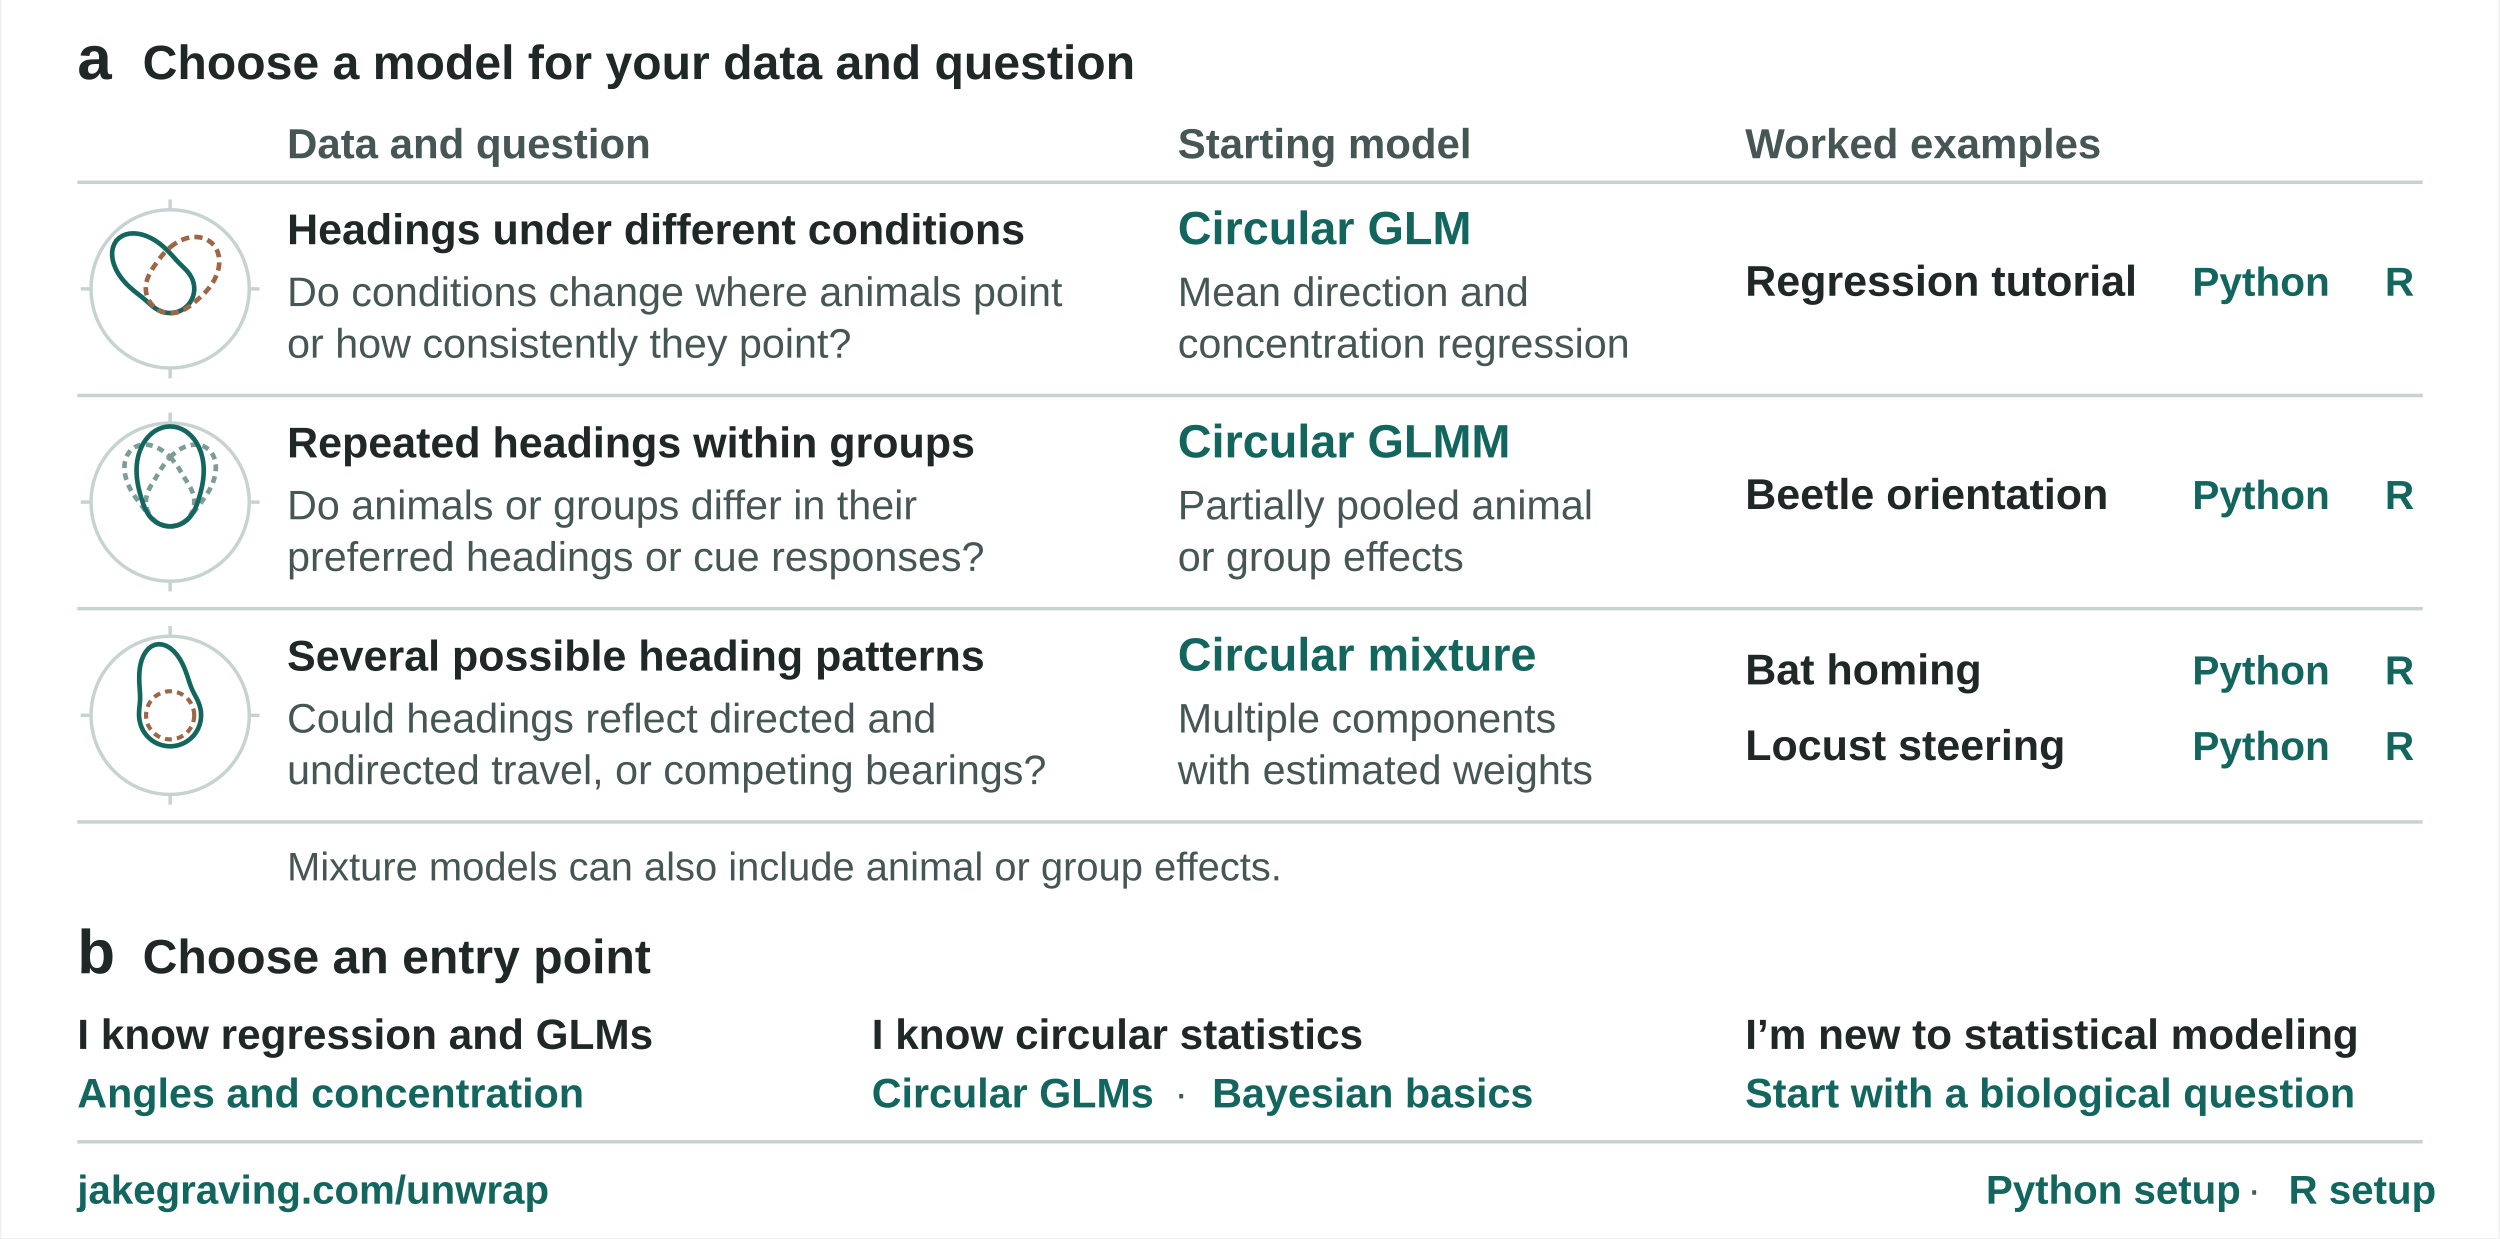
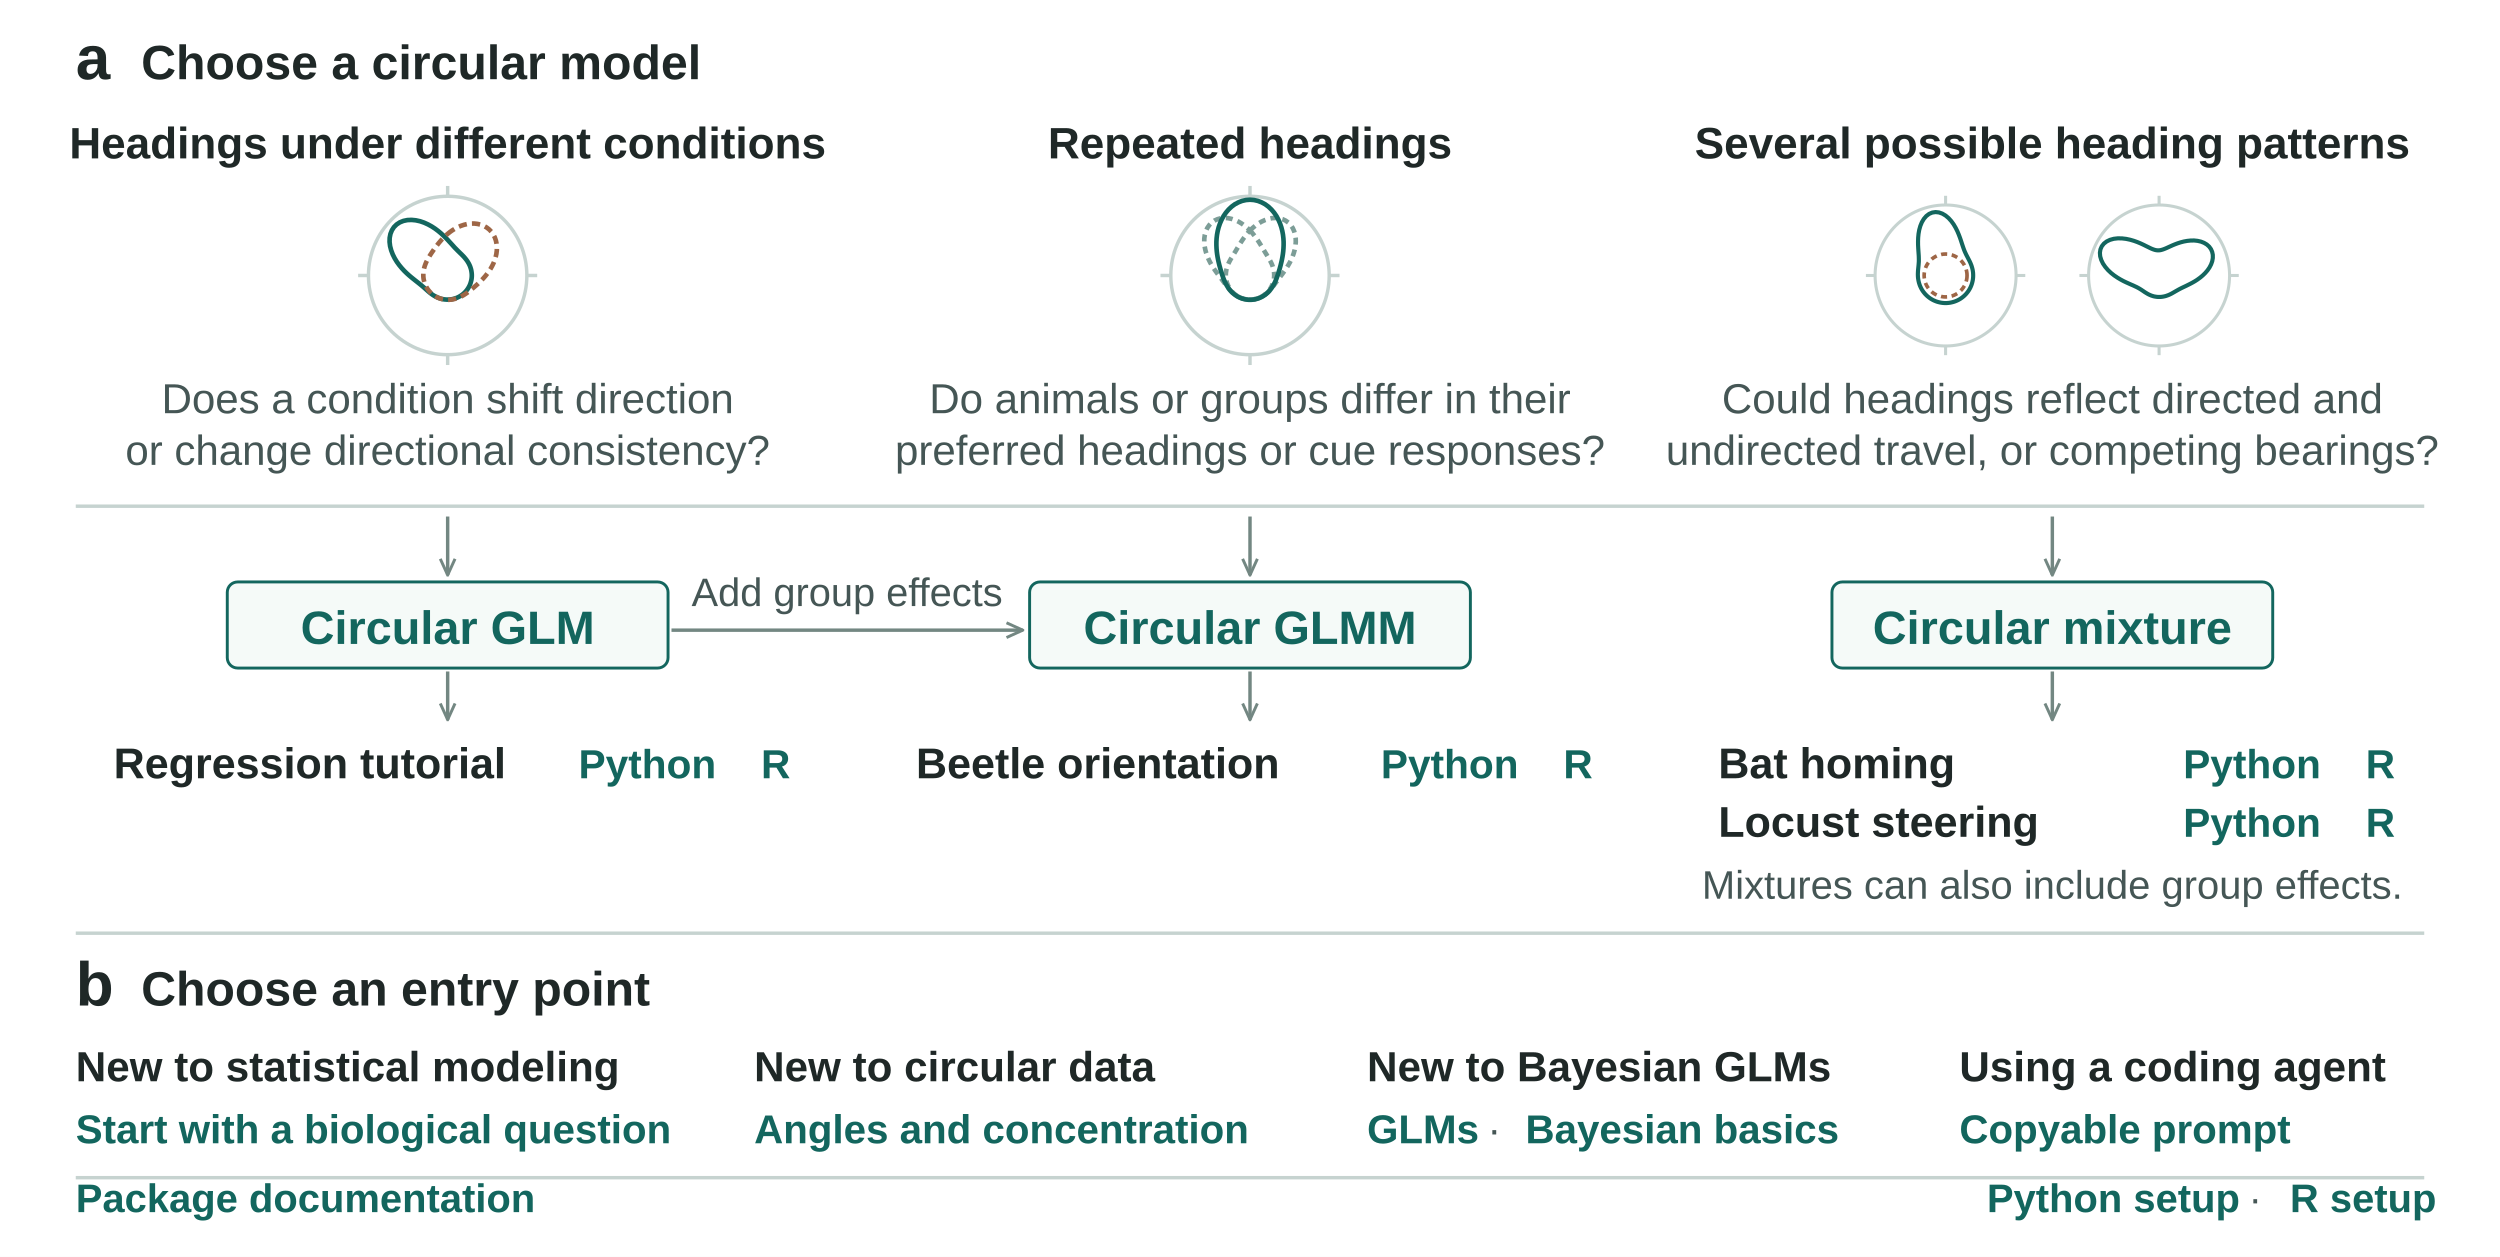
- <svg xmlns="http://www.w3.org/2000/svg" xmlns:xlink="http://www.w3.org/1999/xlink" width="178mm" height="88.15mm" viewBox="0 0 726 360" aria-labelledby="figure-title figure-desc">
-   <rect width="726" height="360" fill="white" />
+ <svg xmlns="http://www.w3.org/2000/svg" xmlns:xlink="http://www.w3.org/1999/xlink" width="178mm" height="89.49mm" viewBox="0 0 726 365" aria-labelledby="figure-title figure-desc">
+   <defs>
+     <marker id="arrow" viewBox="0 0 7 7" refX="6.5" refY="3.5" markerWidth="6" markerHeight="6" orient="auto" markerUnits="userSpaceOnUse">
+       <path d="M1 1 6.5 3.5 1 6" stroke="#738782" stroke-width="1" fill="none" />
+     </marker>
+   </defs>
+   <rect width="726" height="365" fill="white" />
  <g font-family="Arial, Liberation Sans, sans-serif">
-     <text x="22" y="23" font-size="18" fill="#1f2827" font-weight="bold">a</text>
-     <text x="41" y="23" font-size="14" fill="#1f2827" font-weight="bold">Choose a model for your data and question</text>
-     <text x="83" y="46" font-size="12.2" fill="#455655" font-weight="bold">Data and question</text>
-     <text x="342" y="46" font-size="12.2" fill="#455655" font-weight="bold">Starting model</text>
-     <text x="507" y="46" font-size="12.2" fill="#455655" font-weight="bold">Worked examples</text>
-     <path d="M22 53H704" stroke="#c6d3d0" fill="none" />
-     <g transform="translate(49 84)" aria-hidden="true">
+     <text x="22" y="23" text-anchor="start" font-size="18" fill="#1f2827" font-weight="bold">a</text>
+     <text x="41" y="23" text-anchor="start" font-size="14" fill="#1f2827" font-weight="bold">Choose a circular model</text>
+     <path d="M22 147H704" stroke="#c6d3d0" fill="none" />
+     <g transform="translate(130 80) scale(1)" aria-hidden="true">
      <circle r="23" fill="none" stroke="#c6d3d0" />
      <path d="M0 -26v3m0 46v3m-26 -26h3m46 0h3" stroke="#c6d3d0" fill="none" />
      <path d="M0.00,-10.35 L0.51,-9.79 L0.98,-9.28 L1.40,-8.82 L1.78,-8.39 L2.14,-8.00 L2.49,-7.65 L2.81,-7.32 L3.12,-7.01 L3.42,-6.72 L3.71,-6.43 L4.00,-6.16 L4.27,-5.88 L4.54,-5.61 L4.80,-5.33 L5.04,-5.04 L5.28,-4.75 L5.50,-4.46 L5.72,-4.15 L5.91,-3.84 L6.10,-3.52 L6.27,-3.19 L6.42,-2.86 L6.56,-2.52 L6.67,-2.17 L6.78,-1.82 L6.86,-1.46 L6.92,-1.10 L6.97,-0.73 L7.00,-0.37 L7.01,-0.00 L7.00,0.37 L6.97,0.73 L6.92,1.10 L6.85,1.46 L6.76,1.81 L6.66,2.16 L6.54,2.51 L6.40,2.85 L6.24,3.18 L6.06,3.50 L5.87,3.81 L5.66,4.12 L5.44,4.41 L5.20,4.69 L4.95,4.95 L4.69,5.20 L4.41,5.44 L4.12,5.66 L3.81,5.87 L3.50,6.06 L3.18,6.24 L2.85,6.40 L2.51,6.54 L2.16,6.66 L1.81,6.76 L1.46,6.85 L1.10,6.92 L0.73,6.97 L0.37,7.00 L0.00,7.01 L-0.37,7.00 L-0.73,6.97 L-1.10,6.93 L-1.46,6.86 L-1.82,6.78 L-2.17,6.68 L-2.52,6.56 L-2.86,6.43 L-3.20,6.28 L-3.53,6.11 L-3.85,5.93 L-4.17,5.74 L-4.48,5.53 L-4.78,5.31 L-5.08,5.08 L-5.37,4.84 L-5.67,4.59 L-5.96,4.33 L-6.26,4.06 L-6.56,3.79 L-6.88,3.51 L-7.22,3.21 L-7.58,2.91 L-7.97,2.59 L-8.39,2.25 L-8.86,1.88 L-9.37,1.48 L-9.92,1.04 L-10.53,0.55 L-11.18,0.00 L-11.87,-0.62 L-12.59,-1.32 L-13.32,-2.11 L-14.05,-2.99 L-14.75,-3.95 L-15.39,-5.00 L-15.95,-6.12 L-16.40,-7.30 L-16.72,-8.52 L-16.87,-9.74 L-16.84,-10.93 L-16.62,-12.07 L-16.20,-13.12 L-15.60,-14.05 L-14.82,-14.82 L-13.89,-15.43 L-12.84,-15.85 L-11.69,-16.09 L-10.48,-16.14 L-9.25,-16.02 L-8.02,-15.75 L-6.83,-15.34 L-5.69,-14.82 L-4.62,-14.23 L-3.64,-13.59 L-2.75,-12.92 L-1.94,-12.24 L-1.22,-11.58 L-0.57,-10.94 L-0.00,-10.35Z" fill="none" stroke="#13665e" stroke-width="1.35" stroke-linejoin="round" />
      <path d="M0.00,-12.09 L0.66,-12.62 L1.38,-13.13 L2.16,-13.61 L2.99,-14.05 L3.86,-14.42 L4.79,-14.73 L5.74,-14.95 L6.71,-15.07 L7.69,-15.09 L8.65,-14.98 L9.59,-14.76 L10.47,-14.42 L11.30,-13.95 L12.04,-13.38 L12.70,-12.70 L13.24,-11.92 L13.68,-11.08 L14.00,-10.17 L14.20,-9.22 L14.29,-8.25 L14.27,-7.27 L14.15,-6.30 L13.94,-5.35 L13.66,-4.44 L13.31,-3.57 L12.91,-2.74 L12.48,-1.98 L12.02,-1.26 L11.55,-0.61 L11.08,-0.00 L10.60,0.56 L10.14,1.07 L9.69,1.53 L9.25,1.97 L8.83,2.37 L8.42,2.74 L8.03,3.08 L7.66,3.41 L7.30,3.72 L6.95,4.01 L6.61,4.29 L6.27,4.55 L5.94,4.81 L5.61,5.05 L5.28,5.28 L4.95,5.50 L4.62,5.71 L4.29,5.90 L3.95,6.08 L3.61,6.25 L3.26,6.40 L2.91,6.54 L2.56,6.67 L2.20,6.77 L1.84,6.86 L1.47,6.94 L1.11,7.00 L0.74,7.03 L0.37,7.06 L0.00,7.06 L-0.37,7.04 L-0.74,7.01 L-1.10,6.96 L-1.46,6.89 L-1.82,6.80 L-2.17,6.69 L-2.52,6.57 L-2.86,6.42 L-3.19,6.26 L-3.51,6.09 L-3.83,5.89 L-4.13,5.69 L-4.42,5.46 L-4.70,5.22 L-4.97,4.97 L-5.22,4.70 L-5.46,4.42 L-5.69,4.13 L-5.90,3.83 L-6.09,3.52 L-6.27,3.19 L-6.43,2.86 L-6.57,2.52 L-6.70,2.18 L-6.80,1.82 L-6.89,1.47 L-6.97,1.10 L-7.02,0.74 L-7.06,0.37 L-7.07,0.00 L-7.07,-0.37 L-7.06,-0.74 L-7.02,-1.11 L-6.97,-1.48 L-6.90,-1.85 L-6.81,-2.21 L-6.71,-2.58 L-6.59,-2.94 L-6.46,-3.29 L-6.32,-3.65 L-6.16,-4.00 L-5.99,-4.35 L-5.80,-4.70 L-5.61,-5.05 L-5.40,-5.40 L-5.19,-5.76 L-4.96,-6.12 L-4.72,-6.49 L-4.46,-6.87 L-4.19,-7.26 L-3.91,-7.67 L-3.60,-8.09 L-3.27,-8.53 L-2.92,-8.99 L-2.54,-9.47 L-2.12,-9.97 L-1.66,-10.49 L-1.16,-11.02 L-0.61,-11.55 L-0.00,-12.09Z" fill="none" stroke="#9e6646" stroke-width="1.35" stroke-linejoin="round" stroke-dasharray="2.4 1.5" />
    </g>
-     <text x="83" y="71" font-size="12.5" fill="#1f2827" font-weight="bold">Headings under different conditions</text>
-     <text x="83" y="89" font-size="12" fill="#455655">Do conditions change where animals point</text>
-     <text x="83" y="104" font-size="12" fill="#455655">or how consistently they point?</text>
+     <text x="130" y="46" text-anchor="middle" font-size="12.8" fill="#1f2827" font-weight="bold">Headings under different conditions</text>
+     <text x="130" y="120" text-anchor="middle" font-size="12.2" fill="#455655">Does a condition shift direction</text>
+     <text x="130" y="135" text-anchor="middle" font-size="12.2" fill="#455655">or change directional consistency?</text>
+     <path d="M130 150v17" stroke="#738782" stroke-width="1" fill="none" marker-end="url(#arrow)" />
+     <rect x="66" y="169" width="128" height="25" rx="3" fill="#f5faf8" stroke="#13665e" stroke-width=".85" />
    <a id="model-glm" href="https://jakegraving.com/unwrap/math/glms/" xlink:href="https://jakegraving.com/unwrap/math/glms/">
-       <text x="342" y="71" font-size="13.6" fill="#13665e" font-weight="bold">Circular GLM</text>
+       <text x="130" y="187" text-anchor="middle" font-size="13.6" fill="#13665e" font-weight="bold">Circular GLM</text>
    </a>
-     <text x="342" y="89" font-size="12" fill="#455655">Mean direction and</text>
-     <text x="342" y="104" font-size="12" fill="#455655">concentration regression</text>
-     <text x="507" y="86" font-size="12.5" fill="#1f2827" font-weight="bold">Regression tutorial</text>
+     <path d="M130 195v14" stroke="#738782" stroke-width="1" fill="none" marker-end="url(#arrow)" />
+     <text x="33" y="226" text-anchor="start" font-size="12.5" fill="#1f2827" font-weight="bold">Regression tutorial</text>
    <a id="circular_regression-python" href="https://jakegraving.com/unwrap/notebooks/circular_regression/" xlink:href="https://jakegraving.com/unwrap/notebooks/circular_regression/">
-       <text x="637" y="86" font-size="11.8" fill="#13665e" font-weight="bold">Python</text>
+       <text x="168" y="226" text-anchor="start" font-size="11.8" fill="#13665e" font-weight="bold">Python</text>
    </a>
    <a id="circular_regression-r" href="https://jakegraving.com/unwrap/notebooks_r/circular_regression/" xlink:href="https://jakegraving.com/unwrap/notebooks_r/circular_regression/">
-       <text x="693" y="86" font-size="11.8" fill="#13665e" font-weight="bold">R</text>
+       <text x="221" y="226" text-anchor="start" font-size="11.8" fill="#13665e" font-weight="bold">R</text>
    </a>
-     <path d="M22 115H704" stroke="#c6d3d0" fill="none" />
-     <g transform="translate(49 146)" aria-hidden="true">
+     <g transform="translate(363 80) scale(1)" aria-hidden="true">
      <circle r="23" fill="none" stroke="#c6d3d0" />
      <path d="M0 -26v3m0 46v3m-26 -26h3m46 0h3" stroke="#c6d3d0" fill="none" />
      <path d="M0.00,-13.06 L0.65,-12.35 L1.22,-11.64 L1.74,-10.96 L2.19,-10.31 L2.60,-9.69 L2.96,-9.11 L3.29,-8.57 L3.59,-8.07 L3.87,-7.60 L4.13,-7.16 L4.38,-6.75 L4.62,-6.36 L4.85,-5.99 L5.07,-5.63 L5.28,-5.28 L5.49,-4.94 L5.68,-4.60 L5.87,-4.26 L6.04,-3.92 L6.21,-3.58 L6.36,-3.24 L6.50,-2.89 L6.62,-2.54 L6.73,-2.19 L6.82,-1.83 L6.90,-1.47 L6.95,-1.10 L7.00,-0.74 L7.02,-0.37 L7.02,-0.00 L7.01,0.37 L6.98,0.73 L6.93,1.10 L6.86,1.46 L6.77,1.81 L6.67,2.17 L6.54,2.51 L6.40,2.85 L6.24,3.18 L6.07,3.50 L5.88,3.82 L5.67,4.12 L5.44,4.41 L5.21,4.69 L4.95,4.95 L4.69,5.21 L4.41,5.44 L4.12,5.67 L3.81,5.87 L3.50,6.07 L3.18,6.24 L2.85,6.40 L2.51,6.54 L2.16,6.66 L1.81,6.77 L1.46,6.85 L1.10,6.92 L0.73,6.97 L0.37,7.00 L0.00,7.01 L-0.37,7.00 L-0.73,6.97 L-1.10,6.93 L-1.46,6.86 L-1.82,6.78 L-2.17,6.68 L-2.52,6.56 L-2.86,6.42 L-3.19,6.27 L-3.52,6.10 L-3.84,5.91 L-4.15,5.71 L-4.45,5.49 L-4.74,5.26 L-5.02,5.02 L-5.30,4.77 L-5.56,4.50 L-5.82,4.23 L-6.07,3.94 L-6.31,3.65 L-6.56,3.34 L-6.80,3.03 L-7.04,2.70 L-7.29,2.37 L-7.54,2.02 L-7.81,1.66 L-8.09,1.28 L-8.39,0.88 L-8.71,0.46 L-9.06,0.00 L-9.43,-0.49 L-9.82,-1.03 L-10.24,-1.62 L-10.67,-2.27 L-11.11,-2.98 L-11.55,-3.75 L-11.97,-4.59 L-12.36,-5.50 L-12.71,-6.48 L-12.99,-7.50 L-13.19,-8.57 L-13.29,-9.66 L-13.27,-10.75 L-13.12,-11.81 L-12.83,-12.83 L-12.41,-13.78 L-11.84,-14.62 L-11.15,-15.35 L-10.34,-15.93 L-9.44,-16.35 L-8.47,-16.62 L-7.44,-16.71 L-6.39,-16.65 L-5.34,-16.43 L-4.31,-16.08 L-3.32,-15.62 L-2.39,-15.06 L-1.52,-14.43 L-0.72,-13.76 L-0.00,-13.06Z" fill="none" stroke="#7c9d97" stroke-width="1.35" stroke-linejoin="round" stroke-dasharray="2 1.5" />
      <path d="M0.00,-13.06 L0.72,-13.76 L1.52,-14.43 L2.39,-15.06 L3.32,-15.62 L4.31,-16.08 L5.34,-16.43 L6.39,-16.65 L7.44,-16.71 L8.47,-16.62 L9.44,-16.35 L10.34,-15.93 L11.15,-15.35 L11.84,-14.62 L12.41,-13.78 L12.83,-12.83 L13.12,-11.81 L13.27,-10.75 L13.29,-9.66 L13.19,-8.57 L12.99,-7.50 L12.71,-6.48 L12.36,-5.50 L11.97,-4.59 L11.55,-3.75 L11.11,-2.98 L10.67,-2.27 L10.24,-1.62 L9.82,-1.03 L9.43,-0.49 L9.06,-0.00 L8.71,0.46 L8.39,0.88 L8.09,1.28 L7.81,1.66 L7.54,2.02 L7.29,2.37 L7.04,2.70 L6.80,3.03 L6.56,3.34 L6.31,3.65 L6.07,3.94 L5.82,4.23 L5.56,4.50 L5.30,4.77 L5.02,5.02 L4.74,5.26 L4.45,5.49 L4.15,5.71 L3.84,5.91 L3.52,6.10 L3.19,6.27 L2.86,6.42 L2.52,6.56 L2.17,6.68 L1.82,6.78 L1.46,6.86 L1.10,6.93 L0.73,6.97 L0.37,7.00 L0.00,7.01 L-0.37,7.00 L-0.73,6.97 L-1.10,6.92 L-1.46,6.85 L-1.81,6.77 L-2.16,6.66 L-2.51,6.54 L-2.85,6.40 L-3.18,6.24 L-3.50,6.07 L-3.81,5.87 L-4.12,5.67 L-4.41,5.44 L-4.69,5.21 L-4.95,4.95 L-5.21,4.69 L-5.44,4.41 L-5.67,4.12 L-5.88,3.82 L-6.07,3.50 L-6.24,3.18 L-6.40,2.85 L-6.54,2.51 L-6.67,2.17 L-6.77,1.81 L-6.86,1.46 L-6.93,1.10 L-6.98,0.73 L-7.01,0.37 L-7.02,0.00 L-7.02,-0.37 L-7.00,-0.74 L-6.95,-1.10 L-6.90,-1.47 L-6.82,-1.83 L-6.73,-2.19 L-6.62,-2.54 L-6.50,-2.89 L-6.36,-3.24 L-6.21,-3.58 L-6.04,-3.92 L-5.87,-4.26 L-5.68,-4.60 L-5.49,-4.94 L-5.28,-5.28 L-5.07,-5.63 L-4.85,-5.99 L-4.62,-6.36 L-4.38,-6.75 L-4.13,-7.16 L-3.87,-7.60 L-3.59,-8.07 L-3.29,-8.57 L-2.96,-9.11 L-2.60,-9.69 L-2.19,-10.31 L-1.74,-10.96 L-1.22,-11.64 L-0.65,-12.35 L-0.00,-13.06Z" fill="none" stroke="#7c9d97" stroke-width="1.35" stroke-linejoin="round" stroke-dasharray="2 1.5" />
      <path d="M0.00,-22.00 L1.15,-21.91 L2.28,-21.66 L3.36,-21.24 L4.40,-20.68 L5.35,-19.98 L6.22,-19.16 L7.00,-18.24 L7.68,-17.25 L8.25,-16.19 L8.72,-15.11 L9.10,-14.01 L9.38,-12.91 L9.58,-11.83 L9.70,-10.77 L9.76,-9.76 L9.76,-8.79 L9.72,-7.88 L9.65,-7.01 L9.55,-6.20 L9.43,-5.44 L9.30,-4.74 L9.16,-4.08 L9.01,-3.46 L8.87,-2.88 L8.72,-2.34 L8.58,-1.82 L8.43,-1.34 L8.29,-0.87 L8.15,-0.43 L8.01,-0.00 L7.86,0.41 L7.72,0.81 L7.57,1.20 L7.41,1.57 L7.25,1.94 L7.07,2.30 L6.89,2.65 L6.70,2.98 L6.50,3.31 L6.29,3.63 L6.06,3.94 L5.83,4.24 L5.58,4.52 L5.33,4.79 L5.06,5.06 L4.77,5.30 L4.48,5.54 L4.18,5.75 L3.87,5.96 L3.55,6.15 L3.22,6.32 L2.88,6.47 L2.54,6.61 L2.19,6.73 L1.83,6.83 L1.47,6.92 L1.11,6.98 L0.74,7.03 L0.37,7.06 L0.00,7.07 L-0.37,7.06 L-0.74,7.03 L-1.11,6.98 L-1.47,6.92 L-1.83,6.83 L-2.19,6.73 L-2.54,6.61 L-2.88,6.47 L-3.22,6.32 L-3.55,6.15 L-3.87,5.96 L-4.18,5.75 L-4.48,5.54 L-4.77,5.30 L-5.06,5.06 L-5.33,4.79 L-5.58,4.52 L-5.83,4.24 L-6.06,3.94 L-6.29,3.63 L-6.50,3.31 L-6.70,2.98 L-6.89,2.65 L-7.07,2.30 L-7.25,1.94 L-7.41,1.57 L-7.57,1.20 L-7.72,0.81 L-7.86,0.41 L-8.01,0.00 L-8.15,-0.43 L-8.29,-0.87 L-8.43,-1.34 L-8.58,-1.82 L-8.72,-2.34 L-8.87,-2.88 L-9.01,-3.46 L-9.16,-4.08 L-9.30,-4.74 L-9.43,-5.44 L-9.55,-6.20 L-9.65,-7.01 L-9.72,-7.88 L-9.76,-8.79 L-9.76,-9.76 L-9.70,-10.77 L-9.58,-11.83 L-9.38,-12.91 L-9.10,-14.01 L-8.72,-15.11 L-8.25,-16.19 L-7.68,-17.25 L-7.00,-18.24 L-6.22,-19.16 L-5.35,-19.98 L-4.40,-20.68 L-3.36,-21.24 L-2.28,-21.66 L-1.15,-21.91 L-0.00,-22.00Z" fill="none" stroke="#13665e" stroke-width="1.35" stroke-linejoin="round" />
    </g>
-     <text x="83" y="133" font-size="12.5" fill="#1f2827" font-weight="bold">Repeated headings within groups</text>
-     <text x="83" y="151" font-size="12" fill="#455655">Do animals or groups differ in their</text>
-     <text x="83" y="166" font-size="12" fill="#455655">preferred headings or cue responses?</text>
+     <text x="363" y="46" text-anchor="middle" font-size="12.8" fill="#1f2827" font-weight="bold">Repeated headings</text>
+     <text x="363" y="120" text-anchor="middle" font-size="12.2" fill="#455655">Do animals or groups differ in their</text>
+     <text x="363" y="135" text-anchor="middle" font-size="12.2" fill="#455655">preferred headings or cue responses?</text>
+     <path d="M363 150v17" stroke="#738782" stroke-width="1" fill="none" marker-end="url(#arrow)" />
+     <rect x="299" y="169" width="128" height="25" rx="3" fill="#f5faf8" stroke="#13665e" stroke-width=".85" />
    <a id="model-glmm" href="https://jakegraving.com/unwrap/math/glmms/" xlink:href="https://jakegraving.com/unwrap/math/glmms/">
-       <text x="342" y="133" font-size="13.6" fill="#13665e" font-weight="bold">Circular GLMM</text>
+       <text x="363" y="187" text-anchor="middle" font-size="13.6" fill="#13665e" font-weight="bold">Circular GLMM</text>
    </a>
-     <text x="342" y="151" font-size="12" fill="#455655">Partially pooled animal</text>
-     <text x="342" y="166" font-size="12" fill="#455655">or group effects</text>
-     <text x="507" y="148" font-size="12.5" fill="#1f2827" font-weight="bold">Beetle orientation</text>
+     <path d="M363 195v14" stroke="#738782" stroke-width="1" fill="none" marker-end="url(#arrow)" />
+     <text x="266" y="226" text-anchor="start" font-size="12.5" fill="#1f2827" font-weight="bold">Beetle orientation</text>
    <a id="beetles-python" href="https://jakegraving.com/unwrap/notebooks/beetles/" xlink:href="https://jakegraving.com/unwrap/notebooks/beetles/">
-       <text x="637" y="148" font-size="11.8" fill="#13665e" font-weight="bold">Python</text>
+       <text x="401" y="226" text-anchor="start" font-size="11.8" fill="#13665e" font-weight="bold">Python</text>
    </a>
    <a id="beetles-r" href="https://jakegraving.com/unwrap/notebooks_r/beetles/" xlink:href="https://jakegraving.com/unwrap/notebooks_r/beetles/">
-       <text x="693" y="148" font-size="11.8" fill="#13665e" font-weight="bold">R</text>
+       <text x="454" y="226" text-anchor="start" font-size="11.8" fill="#13665e" font-weight="bold">R</text>
    </a>
-     <path d="M22 177H704" stroke="#c6d3d0" fill="none" />
-     <g transform="translate(49 208)" aria-hidden="true">
+     <g transform="translate(565 80) scale(0.89)" aria-hidden="true">
      <circle r="23" fill="none" stroke="#c6d3d0" />
      <path d="M0 -26v3m0 46v3m-26 -26h3m46 0h3" stroke="#c6d3d0" fill="none" />
      <circle r="7" fill="none" stroke="#9e6646" stroke-width="1.2" stroke-dasharray="2 1.5" />
      <path d="M0.00,-19.55 L0.98,-18.72 L1.86,-17.74 L2.64,-16.66 L3.30,-15.53 L3.86,-14.40 L4.32,-13.30 L4.71,-12.27 L5.04,-11.31 L5.32,-10.44 L5.58,-9.66 L5.82,-8.96 L6.05,-8.33 L6.28,-7.76 L6.52,-7.24 L6.75,-6.75 L6.99,-6.29 L7.22,-5.85 L7.45,-5.41 L7.67,-4.98 L7.89,-4.55 L8.09,-4.12 L8.27,-3.68 L8.44,-3.24 L8.58,-2.79 L8.71,-2.33 L8.82,-1.87 L8.90,-1.41 L8.96,-0.94 L8.99,-0.47 L9.00,-0.00 L8.99,0.47 L8.95,0.94 L8.89,1.41 L8.80,1.87 L8.69,2.33 L8.56,2.78 L8.40,3.23 L8.22,3.66 L8.02,4.09 L7.79,4.50 L7.55,4.90 L7.28,5.29 L6.99,5.66 L6.69,6.02 L6.36,6.36 L6.02,6.69 L5.66,6.99 L5.29,7.28 L4.90,7.55 L4.50,7.79 L4.09,8.02 L3.66,8.22 L3.23,8.40 L2.78,8.56 L2.33,8.69 L1.87,8.80 L1.41,8.89 L0.94,8.95 L0.47,8.99 L0.00,9.00 L-0.47,8.99 L-0.94,8.95 L-1.41,8.89 L-1.87,8.80 L-2.33,8.69 L-2.78,8.56 L-3.23,8.40 L-3.66,8.22 L-4.09,8.02 L-4.50,7.79 L-4.90,7.55 L-5.29,7.28 L-5.66,6.99 L-6.02,6.69 L-6.36,6.36 L-6.69,6.02 L-6.99,5.66 L-7.28,5.29 L-7.55,4.90 L-7.80,4.50 L-8.02,4.09 L-8.22,3.66 L-8.41,3.23 L-8.56,2.78 L-8.70,2.33 L-8.81,1.87 L-8.90,1.41 L-8.97,0.94 L-9.02,0.47 L-9.04,0.00 L-9.05,-0.47 L-9.03,-0.95 L-9.01,-1.43 L-8.97,-1.91 L-8.92,-2.39 L-8.87,-2.88 L-8.82,-3.39 L-8.78,-3.91 L-8.74,-4.46 L-8.73,-5.04 L-8.74,-5.67 L-8.76,-6.37 L-8.81,-7.13 L-8.87,-7.98 L-8.93,-8.93 L-8.98,-9.97 L-8.99,-11.10 L-8.95,-12.32 L-8.83,-13.59 L-8.60,-14.89 L-8.24,-16.17 L-7.74,-17.38 L-7.09,-18.47 L-6.30,-19.39 L-5.38,-20.09 L-4.36,-20.53 L-3.28,-20.69 L-2.16,-20.57 L-1.06,-20.18 L-0.00,-19.55Z" fill="none" stroke="#13665e" stroke-width="1.35" stroke-linejoin="round" />
    </g>
-     <text x="83" y="195" font-size="12.5" fill="#1f2827" font-weight="bold">Several possible heading patterns</text>
-     <text x="83" y="213" font-size="12" fill="#455655">Could headings reflect directed and</text>
-     <text x="83" y="228" font-size="12" fill="#455655">undirected travel, or competing bearings?</text>
+     <g transform="translate(627 80) scale(0.89)" aria-hidden="true">
+       <circle r="23" fill="none" stroke="#c6d3d0" />
+       <path d="M0 -26v3m0 46v3m-26 -26h3m46 0h3" stroke="#c6d3d0" fill="none" />
+       <path d="M0.00,-8.21 L0.43,-8.26 L0.88,-8.37 L1.35,-8.52 L1.85,-8.71 L2.40,-8.94 L2.99,-9.21 L3.65,-9.51 L4.38,-9.84 L5.18,-10.17 L6.06,-10.50 L7.02,-10.81 L8.05,-11.08 L9.14,-11.28 L10.27,-11.40 L11.42,-11.42 L12.55,-11.30 L13.65,-11.05 L14.66,-10.65 L15.57,-10.11 L16.33,-9.43 L16.92,-8.62 L17.32,-7.71 L17.53,-6.73 L17.53,-5.70 L17.34,-4.65 L16.97,-3.61 L16.44,-2.60 L15.79,-1.66 L15.04,-0.79 L14.23,-0.00 L13.39,0.70 L12.54,1.32 L11.71,1.86 L10.91,2.32 L10.16,2.72 L9.46,3.07 L8.82,3.39 L8.23,3.67 L7.70,3.92 L7.21,4.16 L6.76,4.39 L6.35,4.61 L5.96,4.83 L5.59,5.04 L5.24,5.24 L4.90,5.44 L4.56,5.63 L4.23,5.82 L3.89,6.00 L3.56,6.16 L3.22,6.32 L2.87,6.46 L2.53,6.58 L2.18,6.70 L1.82,6.79 L1.46,6.87 L1.10,6.93 L0.73,6.98 L0.37,7.00 L0.00,7.01 L-0.37,7.00 L-0.73,6.97 L-1.10,6.92 L-1.46,6.86 L-1.82,6.78 L-2.17,6.67 L-2.52,6.56 L-2.86,6.42 L-3.20,6.27 L-3.53,6.11 L-3.85,5.93 L-4.17,5.74 L-4.49,5.54 L-4.81,5.34 L-5.12,5.12 L-5.45,4.90 L-5.78,4.68 L-6.13,4.46 L-6.51,4.23 L-6.92,4.00 L-7.38,3.76 L-7.90,3.52 L-8.47,3.25 L-9.13,2.97 L-9.87,2.64 L-10.69,2.27 L-11.59,1.84 L-12.56,1.32 L-13.58,0.71 L-14.63,0.00 L-15.67,-0.82 L-16.66,-1.75 L-17.55,-2.78 L-18.31,-3.89 L-18.87,-5.06 L-19.22,-6.24 L-19.31,-7.41 L-19.14,-8.52 L-18.70,-9.53 L-18.01,-10.40 L-17.10,-11.11 L-16.01,-11.63 L-14.78,-11.97 L-13.46,-12.12 L-12.10,-12.10 L-10.75,-11.94 L-9.44,-11.66 L-8.21,-11.30 L-7.07,-10.89 L-6.04,-10.46 L-5.11,-10.03 L-4.29,-9.62 L-3.55,-9.26 L-2.91,-8.94 L-2.33,-8.68 L-1.80,-8.48 L-1.32,-8.33 L-0.87,-8.24 L-0.43,-8.20 L-0.00,-8.21Z" fill="none" stroke="#13665e" stroke-width="1.35" stroke-linejoin="round" />
+     </g>
+     <text x="596" y="46" text-anchor="middle" font-size="12.8" fill="#1f2827" font-weight="bold">Several possible heading patterns</text>
+     <text x="596" y="120" text-anchor="middle" font-size="12.2" fill="#455655">Could headings reflect directed and</text>
+     <text x="596" y="135" text-anchor="middle" font-size="12.2" fill="#455655">undirected travel, or competing bearings?</text>
+     <path d="M596 150v17" stroke="#738782" stroke-width="1" fill="none" marker-end="url(#arrow)" />
+     <rect x="532" y="169" width="128" height="25" rx="3" fill="#f5faf8" stroke="#13665e" stroke-width=".85" />
    <a id="model-mixture" href="https://jakegraving.com/unwrap/math/mixtures/" xlink:href="https://jakegraving.com/unwrap/math/mixtures/">
-       <text x="342" y="195" font-size="13.6" fill="#13665e" font-weight="bold">Circular mixture</text>
+       <text x="596" y="187" text-anchor="middle" font-size="13.6" fill="#13665e" font-weight="bold">Circular mixture</text>
    </a>
-     <text x="342" y="213" font-size="12" fill="#455655">Multiple components</text>
-     <text x="342" y="228" font-size="12" fill="#455655">with estimated weights</text>
-     <text x="507" y="199" font-size="12.5" fill="#1f2827" font-weight="bold">Bat homing</text>
+     <path d="M596 195v14" stroke="#738782" stroke-width="1" fill="none" marker-end="url(#arrow)" />
+     <text x="499" y="226" text-anchor="start" font-size="12.5" fill="#1f2827" font-weight="bold">Bat homing</text>
    <a id="goldshtein_bats-python" href="https://jakegraving.com/unwrap/notebooks/goldshtein_bats/" xlink:href="https://jakegraving.com/unwrap/notebooks/goldshtein_bats/">
-       <text x="637" y="199" font-size="11.8" fill="#13665e" font-weight="bold">Python</text>
+       <text x="634" y="226" text-anchor="start" font-size="11.8" fill="#13665e" font-weight="bold">Python</text>
    </a>
    <a id="goldshtein_bats-r" href="https://jakegraving.com/unwrap/notebooks_r/goldshtein_bats/" xlink:href="https://jakegraving.com/unwrap/notebooks_r/goldshtein_bats/">
-       <text x="693" y="199" font-size="11.8" fill="#13665e" font-weight="bold">R</text>
+       <text x="687" y="226" text-anchor="start" font-size="11.8" fill="#13665e" font-weight="bold">R</text>
    </a>
-     <text x="507" y="221" font-size="12.5" fill="#1f2827" font-weight="bold">Locust steering</text>
+     <text x="499" y="243" text-anchor="start" font-size="12.5" fill="#1f2827" font-weight="bold">Locust steering</text>
    <a id="locust_direction_mixture_model-python" href="https://jakegraving.com/unwrap/notebooks/locust_direction_mixture_model/" xlink:href="https://jakegraving.com/unwrap/notebooks/locust_direction_mixture_model/">
-       <text x="637" y="221" font-size="11.8" fill="#13665e" font-weight="bold">Python</text>
+       <text x="634" y="243" text-anchor="start" font-size="11.8" fill="#13665e" font-weight="bold">Python</text>
    </a>
    <a id="locust_direction_mixture_model-r" href="https://jakegraving.com/unwrap/notebooks_r/locust_direction_mixture_model/" xlink:href="https://jakegraving.com/unwrap/notebooks_r/locust_direction_mixture_model/">
-       <text x="693" y="221" font-size="11.8" fill="#13665e" font-weight="bold">R</text>
+       <text x="687" y="243" text-anchor="start" font-size="11.8" fill="#13665e" font-weight="bold">R</text>
    </a>
-     <path d="M22 239H704" stroke="#c6d3d0" fill="none" />
-     <text x="83" y="256" font-size="11.6" fill="#455655">Mixture models can also include animal or group effects.</text>
-     <text x="22" y="283" font-size="18" fill="#1f2827" font-weight="bold">b</text>
-     <text x="41" y="283" font-size="14" fill="#1f2827" font-weight="bold">Choose an entry point</text>
-     <text x="22" y="305" font-size="12.3" fill="#1f2827" font-weight="bold">I know regression and GLMs</text>
+     <path d="M195 183H297" stroke="#738782" stroke-width="1" fill="none" marker-end="url(#arrow)" />
+     <text x="246" y="176" text-anchor="middle" font-size="11.55" fill="#455655">Add group effects</text>
+     <text x="596" y="261" text-anchor="middle" font-size="11.6" fill="#455655">Mixtures can also include group effects.</text>
+     <path d="M22 271H704" stroke="#c6d3d0" fill="none" />
+     <text x="22" y="292" text-anchor="start" font-size="18" fill="#1f2827" font-weight="bold">b</text>
+     <text x="41" y="292" text-anchor="start" font-size="14" fill="#1f2827" font-weight="bold">Choose an entry point</text>
+     <text x="22" y="314" text-anchor="start" font-size="12.25" fill="#1f2827" font-weight="bold">New to statistical modeling</text>
+     <a id="entry-biology" href="https://jakegraving.com/unwrap/#start-with-a-biological-question" xlink:href="https://jakegraving.com/unwrap/#start-with-a-biological-question">
+       <text x="22" y="332" text-anchor="start" font-size="11.7" fill="#13665e" font-weight="bold">Start with a biological question</text>
+     </a>
+     <text x="219" y="314" text-anchor="start" font-size="12.25" fill="#1f2827" font-weight="bold">New to circular data</text>
    <a id="entry-angles" href="https://jakegraving.com/unwrap/math/von-mises/#angular-conventions" xlink:href="https://jakegraving.com/unwrap/math/von-mises/#angular-conventions">
-       <text x="22" y="322" font-size="12" fill="#13665e" font-weight="bold">Angles and concentration</text>
+       <text x="219" y="332" text-anchor="start" font-size="11.7" fill="#13665e" font-weight="bold">Angles and concentration</text>
    </a>
-     <text x="253" y="305" font-size="12.3" fill="#1f2827" font-weight="bold">I know circular statistics</text>
+     <text x="397" y="314" text-anchor="start" font-size="12.25" fill="#1f2827" font-weight="bold">New to Bayesian GLMs</text>
    <a id="entry-glms" href="https://jakegraving.com/unwrap/models/#from-a-biological-question-to-a-glm" xlink:href="https://jakegraving.com/unwrap/models/#from-a-biological-question-to-a-glm">
-       <text x="253" y="322" font-size="12" fill="#13665e" font-weight="bold">Circular GLMs</text>
+       <text x="397" y="332" text-anchor="start" font-size="11.7" fill="#13665e" font-weight="bold">GLMs</text>
    </a>
-     <text x="341" y="322" font-size="12" fill="#455655">·</text>
+     <text x="432" y="332" text-anchor="start" font-size="11.7" fill="#455655">·</text>
    <a id="entry-bayes" href="https://jakegraving.com/unwrap/#read-a-fitted-model" xlink:href="https://jakegraving.com/unwrap/#read-a-fitted-model">
-       <text x="352" y="322" font-size="12" fill="#13665e" font-weight="bold">Bayesian basics</text>
+       <text x="443" y="332" text-anchor="start" font-size="11.7" fill="#13665e" font-weight="bold">Bayesian basics</text>
    </a>
-     <text x="507" y="305" font-size="12.3" fill="#1f2827" font-weight="bold">I’m new to statistical modeling</text>
-     <a id="entry-biology" href="https://jakegraving.com/unwrap/#start-with-a-biological-question" xlink:href="https://jakegraving.com/unwrap/#start-with-a-biological-question">
-       <text x="507" y="322" font-size="12" fill="#13665e" font-weight="bold">Start with a biological question</text>
+     <text x="569" y="314" text-anchor="start" font-size="12.25" fill="#1f2827" font-weight="bold">Using a coding agent</text>
+     <a id="entry-agent" href="https://jakegraving.com/unwrap/coding-agents/#copyable-prompt" xlink:href="https://jakegraving.com/unwrap/coding-agents/#copyable-prompt">
+       <text x="569" y="332" text-anchor="start" font-size="11.7" fill="#13665e" font-weight="bold">Copyable prompt</text>
    </a>
-     <path d="M22 332H704" stroke="#c6d3d0" fill="none" />
+     <path d="M22 342H704" stroke="#c6d3d0" fill="none" />
    <a id="docs" href="https://jakegraving.com/unwrap/" xlink:href="https://jakegraving.com/unwrap/">
-       <text x="22" y="350" font-size="11.7" fill="#13665e" font-weight="bold">jakegraving.com/unwrap</text>
+       <text x="22" y="352" text-anchor="start" font-size="11.6" fill="#13665e" font-weight="bold">Package documentation</text>
    </a>
    <a id="setup-python" href="https://jakegraving.com/unwrap/getting-started/" xlink:href="https://jakegraving.com/unwrap/getting-started/">
-       <text x="577" y="350" font-size="11.7" fill="#13665e" font-weight="bold">Python setup</text>
+       <text x="577" y="352" text-anchor="start" font-size="11.6" fill="#13665e" font-weight="bold">Python setup</text>
    </a>
-     <text x="653" y="350" font-size="12" fill="#455655">·</text>
+     <text x="653" y="352" text-anchor="start" font-size="11.6" fill="#455655">·</text>
    <a id="setup-r" href="https://jakegraving.com/unwrap/getting-started-r/" xlink:href="https://jakegraving.com/unwrap/getting-started-r/">
-       <text x="665" y="350" font-size="11.7" fill="#13665e" font-weight="bold">R setup</text>
+       <text x="665" y="352" text-anchor="start" font-size="11.6" fill="#13665e" font-weight="bold">R setup</text>
    </a>
  </g>
</svg>
